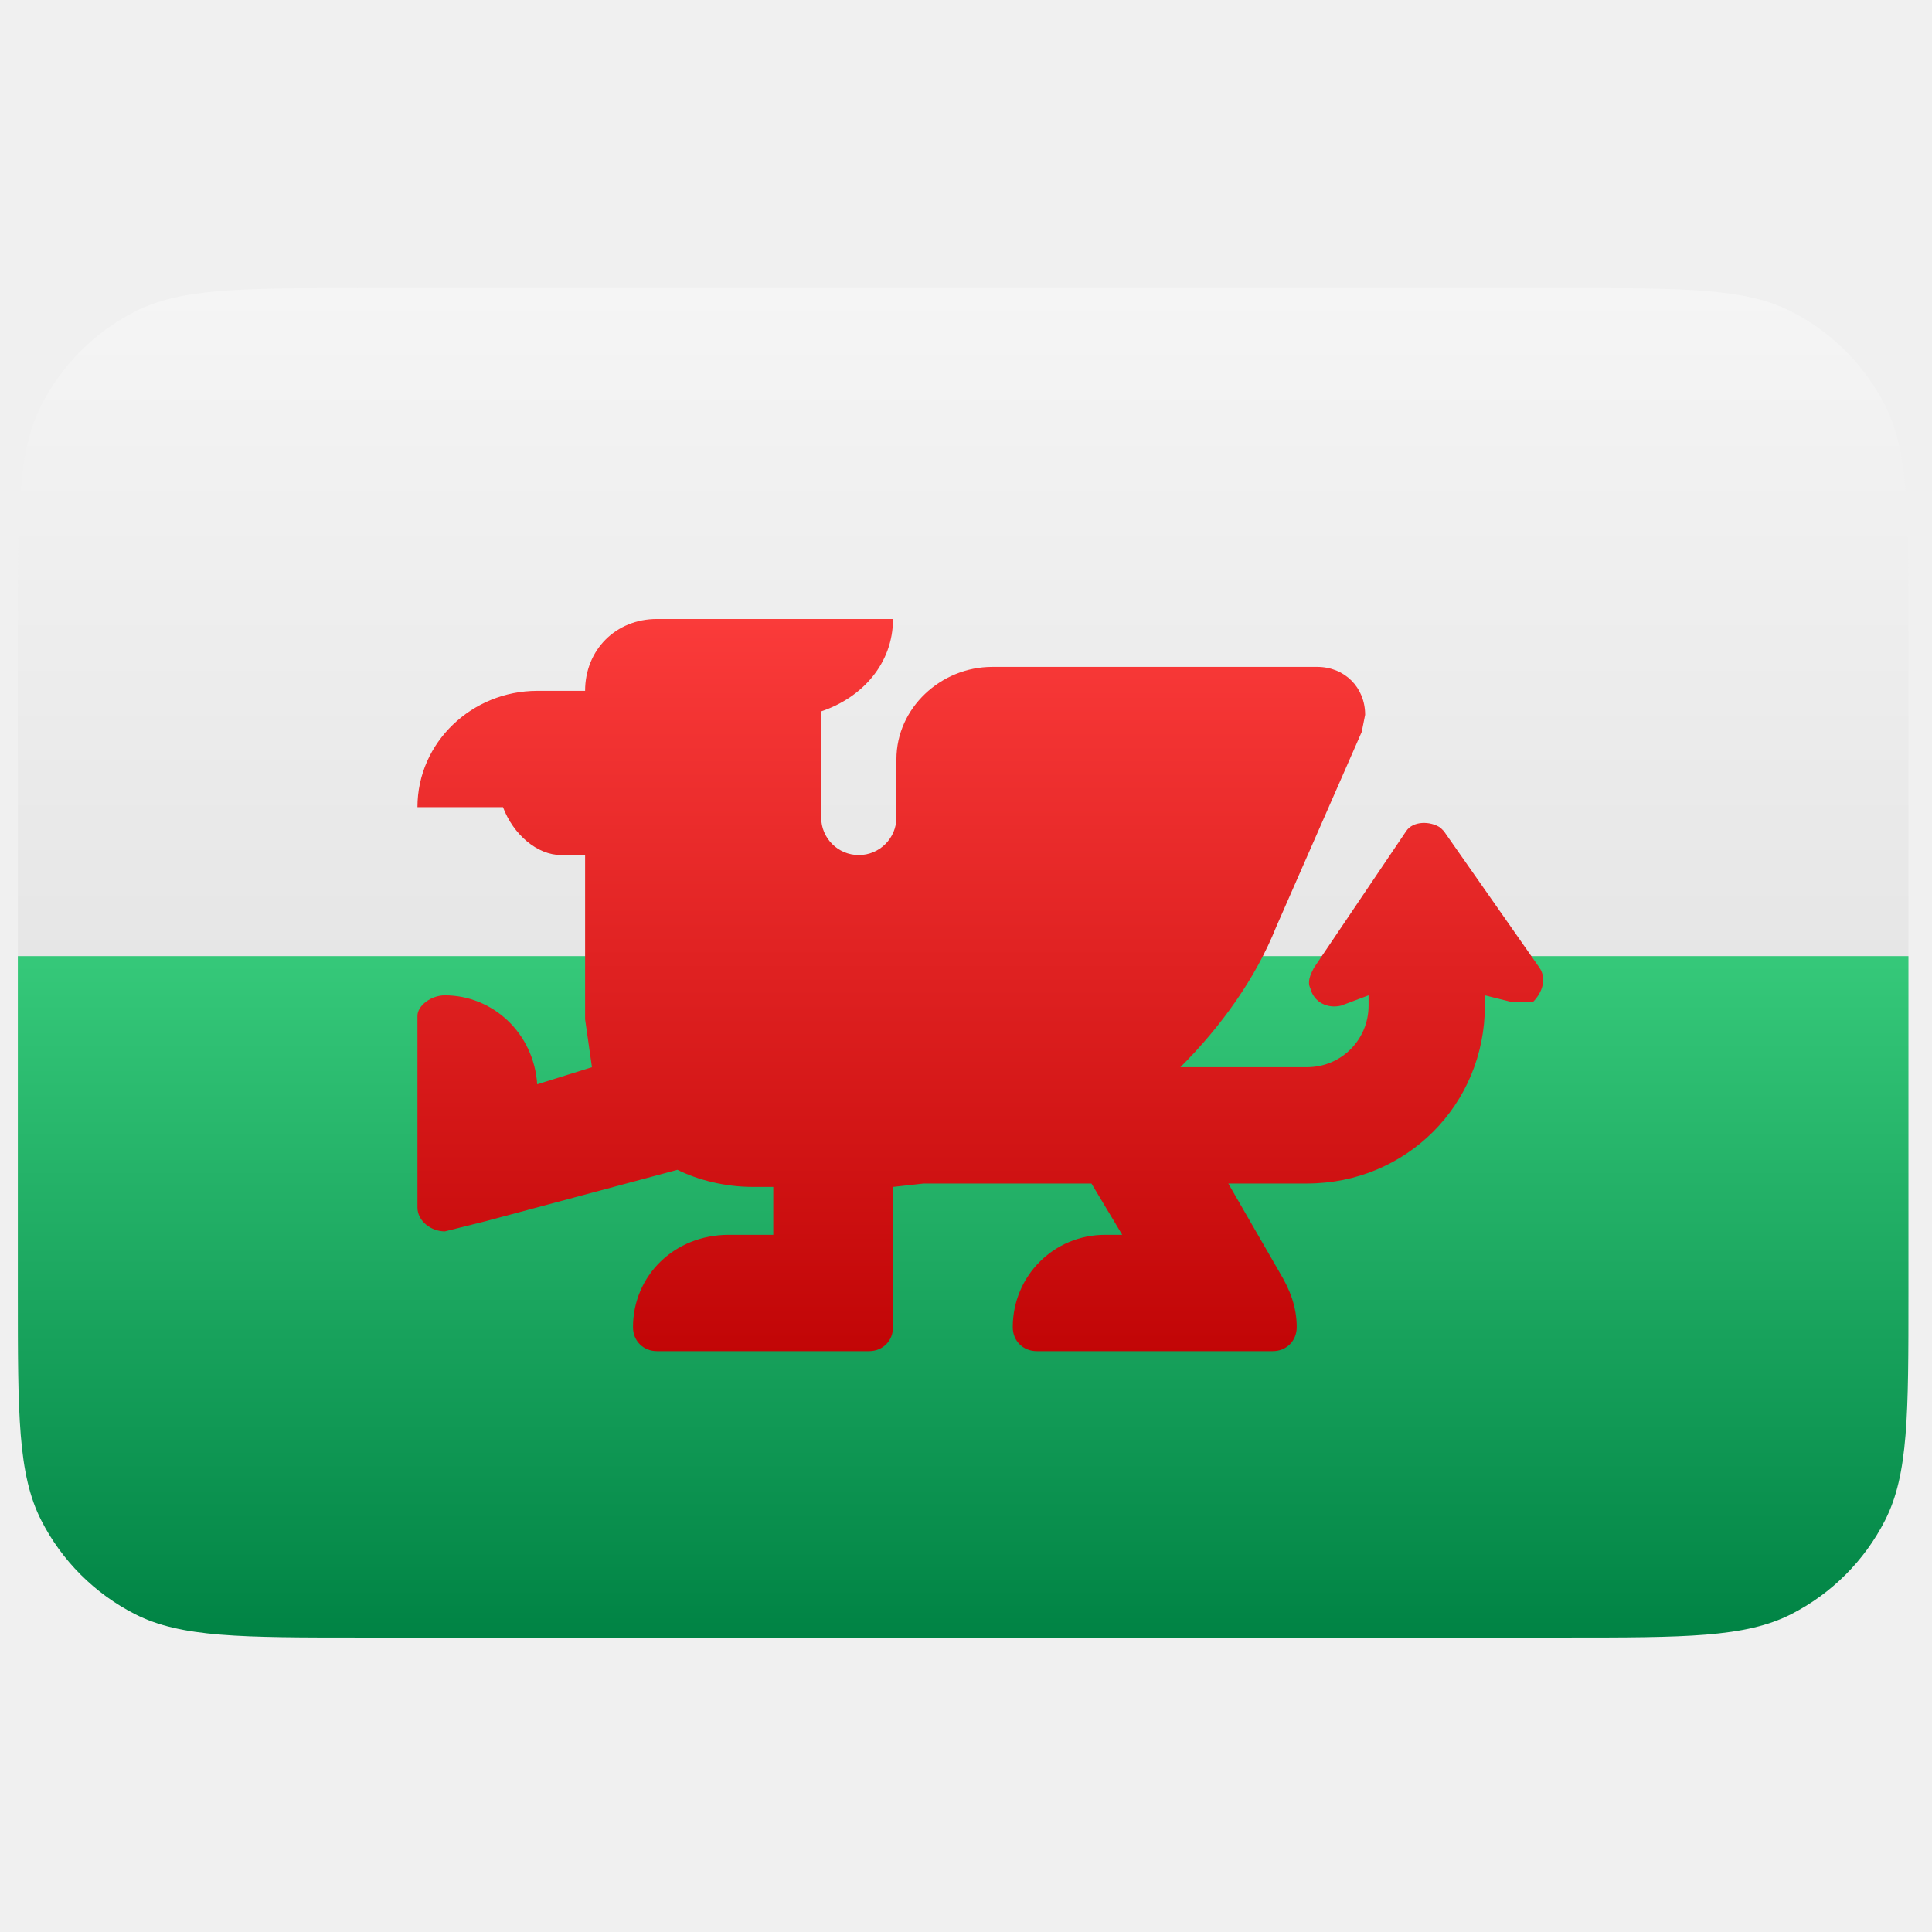
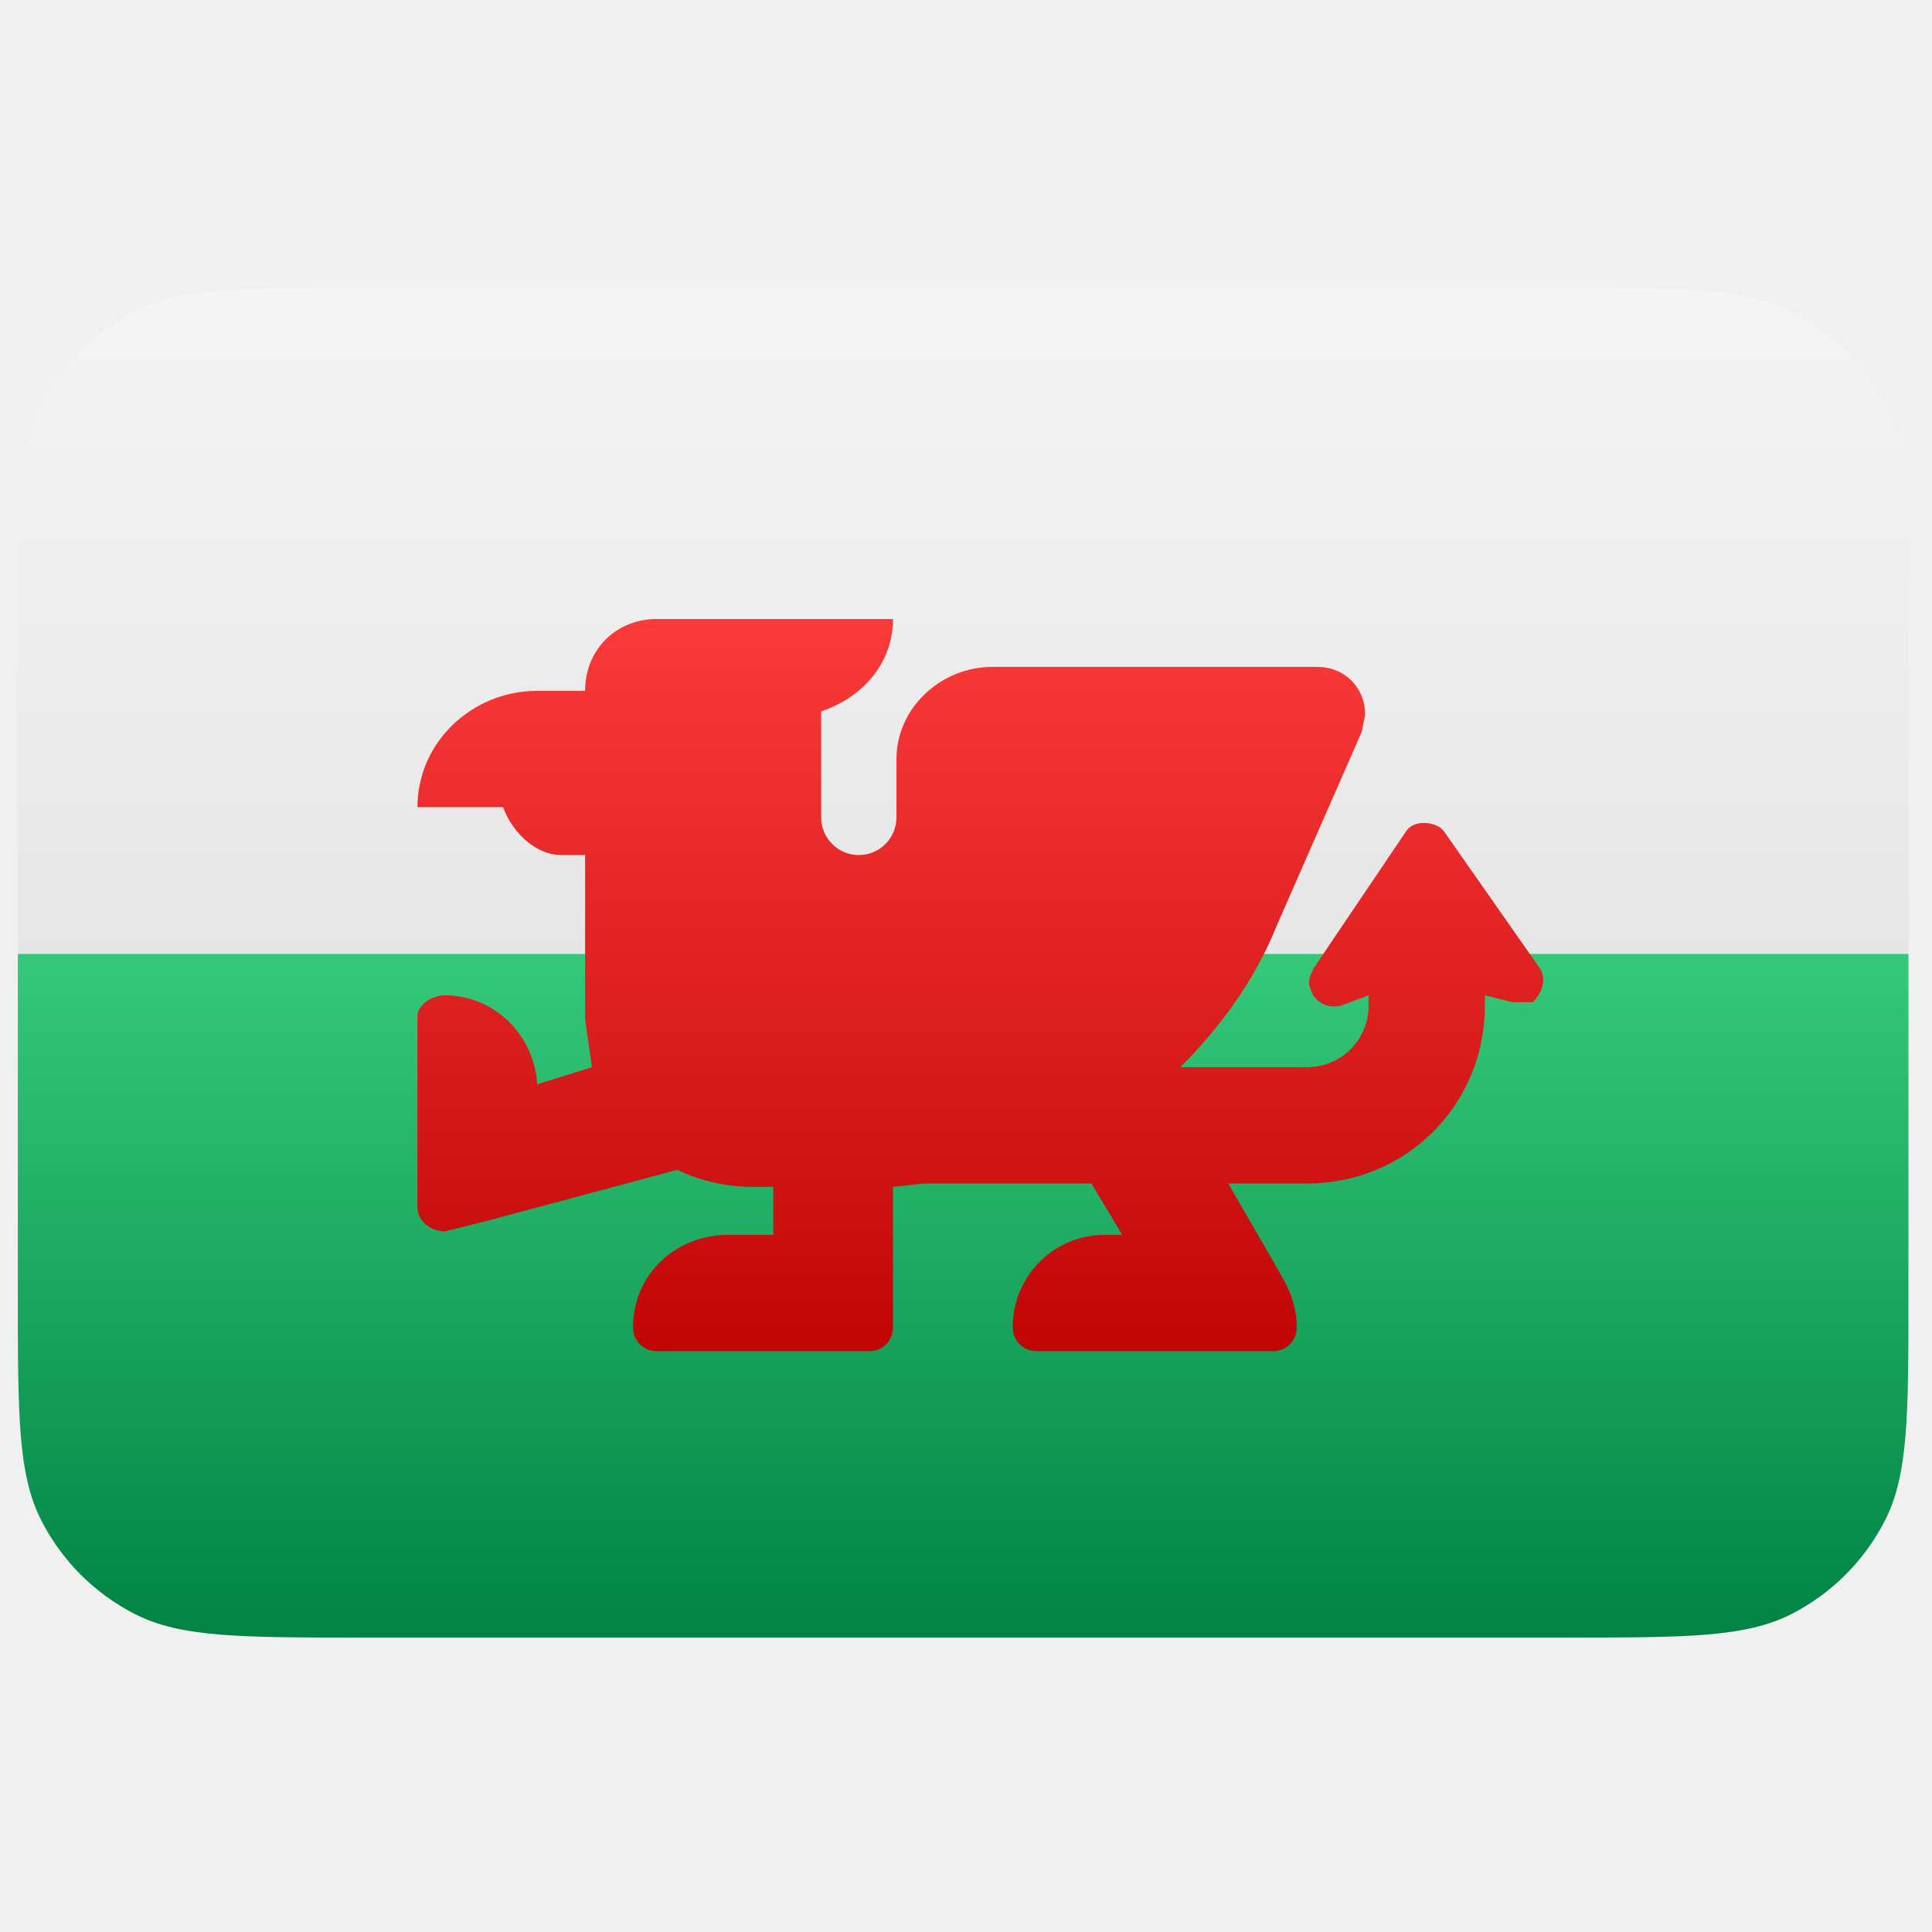
<svg xmlns="http://www.w3.org/2000/svg" viewBox="0 0 144 144" width="144" height="144">
  <defs>
    <mask id="gb-wls-board" maskUnits="userSpaceOnUse" maskContentUnits="userSpaceOnUse" x="0" y="0" width="144" height="144" mask-type="alpha">
      <path d="M 116.645 21.474 c 8.961 0 13.441 0 16.864 1.744 a 16 16 0 0 1 6.992 6.992 c 1.744 3.423 1.744 7.903 1.744 16.864 L 142.245 96.453 c 0 8.961 0 13.441 -1.744 16.864 a 16 16 0 0 1 -6.992 6.992 c -3.423 1.744 -7.903 1.744 -16.864 1.744 L 26.929 122.053 c -8.961 0 -13.441 0 -16.864 -1.744 a 16 16 0 0 1 -6.992 -6.992 c -1.744 -3.423 -1.744 -7.903 -1.744 -16.864 L 1.329 47.075 c 0 -8.961 0 -13.441 1.744 -16.864 a 16 16 0 0 1 6.992 -6.992 c 3.423 -1.744 7.903 -1.744 16.864 -1.744 Z" fill="#FFFFFF" />
    </mask>
    <linearGradient id="gb-wls-white" x1="72" y1="21.474" x2="72" y2="71.764" gradientUnits="userSpaceOnUse">
      <stop stop-color="#F5F5F5" />
      <stop offset="1" stop-color="#E6E6E6" />
    </linearGradient>
    <linearGradient id="gb-wls-green" x1="72" y1="71.764" x2="72" y2="122.053" gradientUnits="userSpaceOnUse">
      <stop stop-color="#35C879" />
      <stop offset="1" stop-color="#008344" />
    </linearGradient>
    <linearGradient id="gb-wls-red" x1="72" y1="42" x2="72" y2="102" gradientUnits="userSpaceOnUse">
      <stop stop-color="#FF3F3E" />
      <stop offset="1" stop-color="#C00405" />
    </linearGradient>
  </defs>
  <g mask="url(#gb-wls-board)">
-     <path d="M 1.329 21.474 h 140.916 v 100.578 h -140.916 Z" fill="url(#gb-wls-white)" stroke="url(#gb-wls-white)" stroke_width="0.5" stroke-linejoin="round" />
-     <path d="M 1.329 71.764 h 140.916 v 50.289 h -140.916 Z" fill="url(#gb-wls-green)" stroke="url(#gb-wls-green)" stroke_width="0.5" stroke-linejoin="round" />
+     <path d="M 1.329 21.474 h 140.916 v 100.578 h -140.916 Z" fill="url(#gb-wls-white)" stroke="url(#gb-wls-white)" stroke-width="0.6" stroke-linejoin="round" />
+     <path d="M 1.329 71.4 h 140.916 v 50.7 h -140.916 Z" fill="url(#gb-wls-green)" stroke="url(#gb-wls-green)" stroke-width="0.6" stroke-linejoin="round" />
    <path d="M 48.965,46.136 c -3.06,0 -5.355,2.295 -5.355,5.355 l -3.57,0 c -4.845,0 -8.925,3.825 -8.925,8.67 l 6.375,0 c 0.765,2.04 2.55,3.57 4.335,3.57 l 1.785,0 l 0,12.24 l 0.51,3.57 l -4.08,1.275 c -0.255,-3.825 -3.315,-6.63 -6.885,-6.63 c -1.02,0 -2.04,0.765 -2.04,1.53 l 0,14.28 c 0,1.02 1.02,1.785 2.04,1.785 l 3.06,-0.765 l 14.28,-3.825 c 1.53,0.765 3.57,1.275 5.61,1.275 l 1.53,0 l 0,3.57 l -3.315,0 c -4.08,0 -7.14,3.06 -7.14,6.885 c 0,1.02 0.765,1.785 1.785,1.785 l 15.81,0 c 1.02,0 1.785,-0.765 1.785,-1.785 l 0,-10.455 l 2.295,-0.255 l 12.495,0 l 2.295,3.825 l -1.275,0 c -3.825,0 -6.885,3.06 -6.885,6.885 c 0,1.02 0.765,1.785 1.785,1.785 l 17.595,0 c 1.02,0 1.785,-0.765 1.785,-1.785 c 0,-1.53 -0.51,-2.805 -1.275,-4.08 l -3.825,-6.63 l 5.865,0 c 7.395,0 13.26,-5.865 13.26,-13.26 l 0,-0.765 l 2.04,0.51 l 1.53,0 c 0.765,-0.765 1.02,-1.785 0.51,-2.55 l -7.14,-10.2 l -0.255,-0.255 c -0.765,-0.51 -2.04,-0.51 -2.55,0.255 l -6.885,10.2 c -0.255,0.51 -0.51,1.02 -0.255,1.53 c 0.255,1.02 1.275,1.53 2.295,1.275 l 2.04,-0.765 l 0,0.765 c 0,2.55 -2.04,4.59 -4.59,4.59 l -9.435,0 c 3.06,-3.06 5.61,-6.63 7.14,-10.455 l 6.375,-14.535 l 0.255,-1.275 c 0,-2.04 -1.53,-3.57 -3.57,-3.57 l -24.225,0 c -3.825,0 -7.14,3.06 -7.14,6.885 l 0,4.335 a 2.805,2.805 0 0,1 -5.61,0 l 0,-7.905 c 3.06,-1.02 5.355,-3.57 5.355,-6.885 l -10.455,0 z" fill="url(#gb-wls-red)" />
  </g>
</svg>
